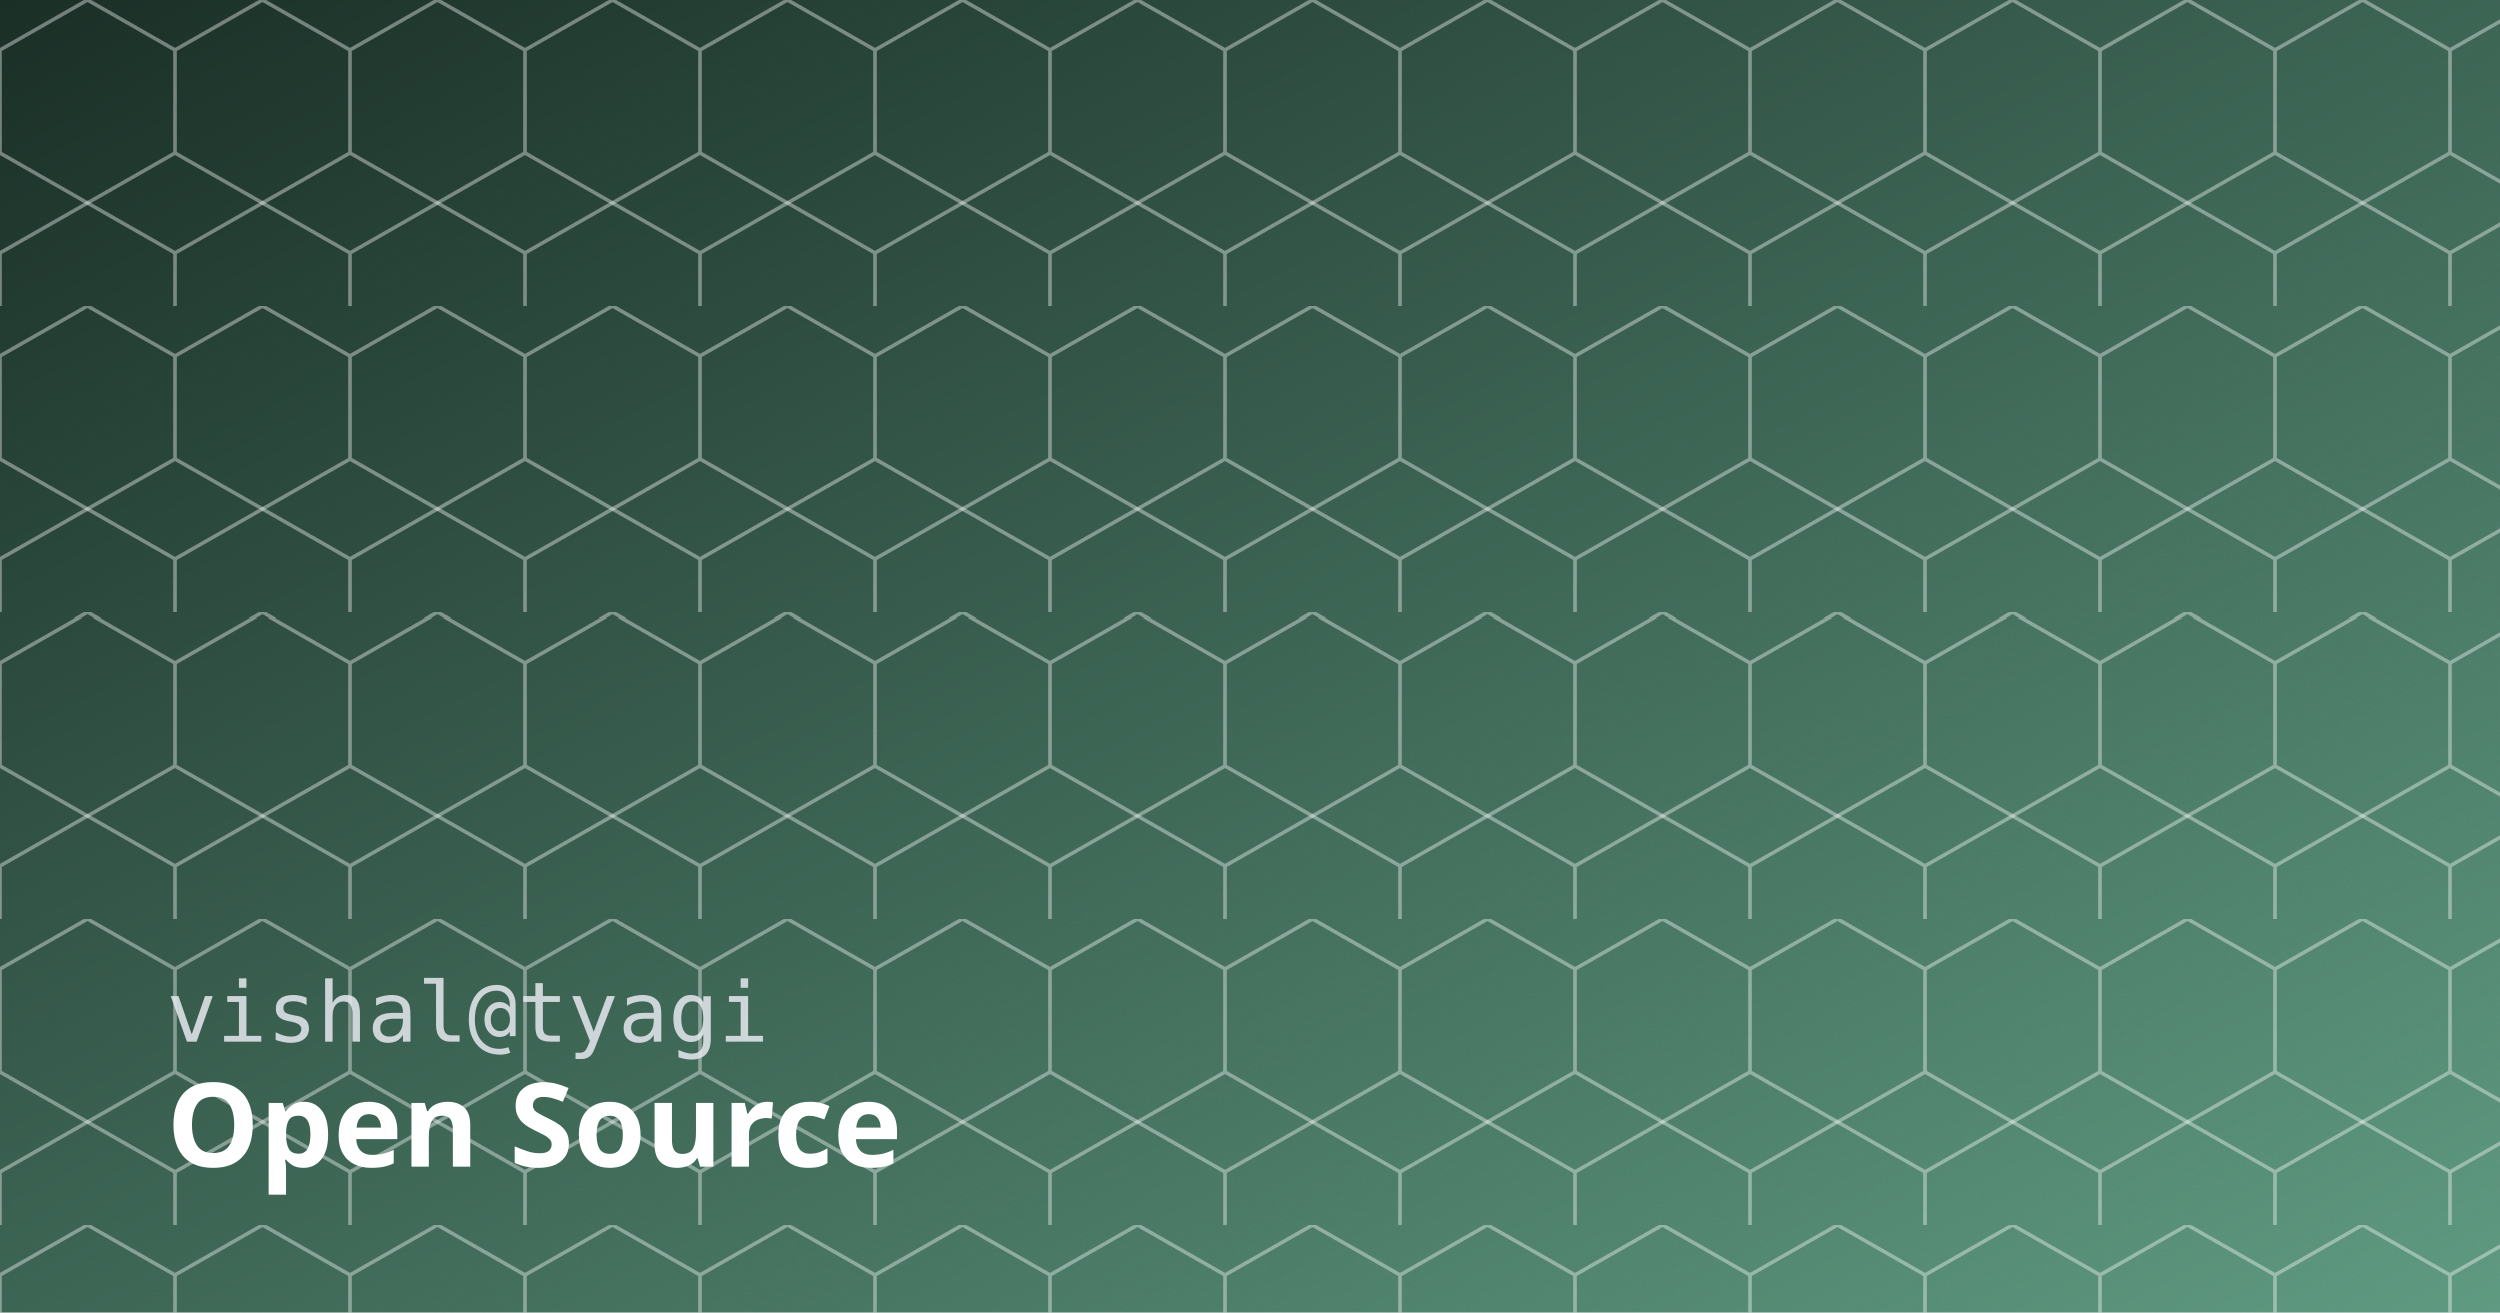
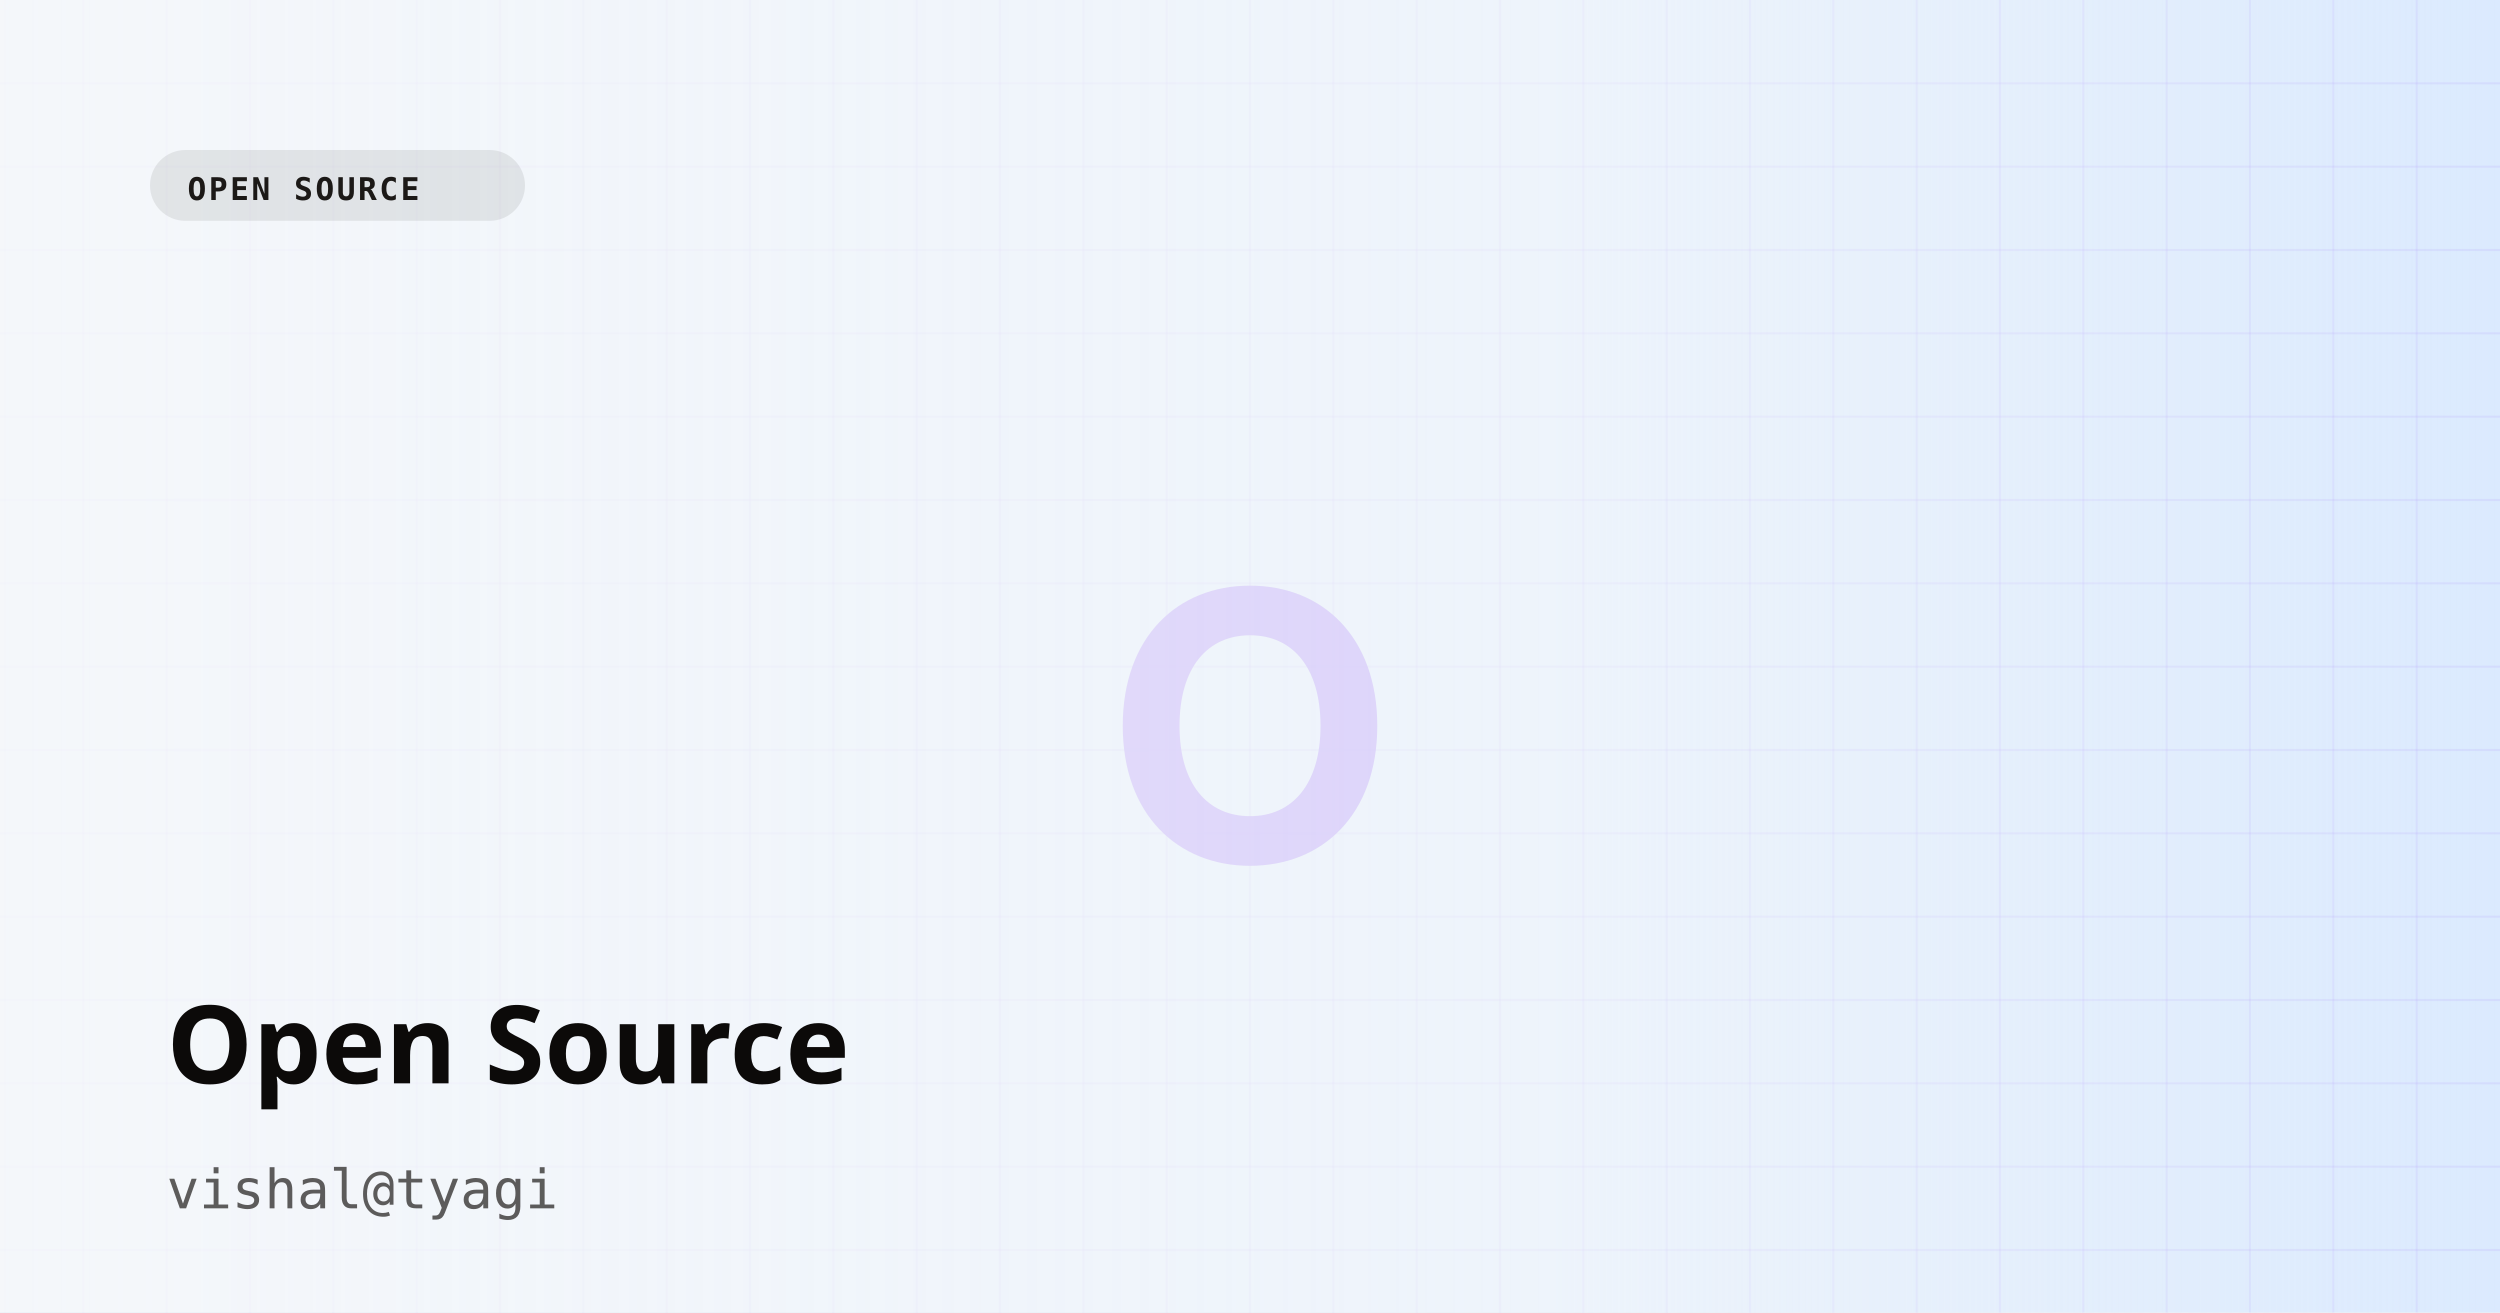
<svg xmlns="http://www.w3.org/2000/svg" width="1200" height="630" viewBox="0 0 1200 630">
  <defs>
-     <linearGradient id="open-source-gradient" x1="0" y1="0" x2="1" y2="1">
-       <stop offset="0%" stop-color="#1a2e26" />
-       <stop offset="100%" stop-color="#5e9980" />
+     <linearGradient id="open-source-scrim" x1="0" y1="0" x2="1" y2="0">
+       <stop offset="0%" stop-color="#fafaf9" stop-opacity="0.82" />
+       <stop offset="62%" stop-color="#fafaf9" stop-opacity="0.6" />
+       <stop offset="100%" stop-color="#fafaf9" stop-opacity="0" />
    </linearGradient>
-     <pattern id="open-source-pattern" width="84" height="147" patternUnits="userSpaceOnUse">
-       <path d="M42 0L84 24V73.5L42 97.5L0 73.5V24Z" fill="none" stroke="white" stroke-opacity="0.38" stroke-width="1.75" />
-       <path d="M42 97.5L84 121.5V171L42 195L0 171V121.5Z" fill="none" stroke="white" stroke-opacity="0.38" stroke-width="1.75" />
-     </pattern>
-     <filter id="open-source-grain">
-       <feTurbulence type="fractalNoise" baseFrequency="0.9" numOctaves="2" stitchTiles="stitch" />
-     </filter>
  </defs>
-   <rect width="1200" height="630" fill="url(#open-source-gradient)" />
-   <rect width="1200" height="630" fill="url(#open-source-pattern)" />
-   <rect width="1200" height="630" filter="url(#open-source-grain)" opacity="0.06" style="mix-blend-mode:overlay" />
-   <text x="80" y="500" font-family="monospace" font-size="40" fill="#e6e9ef" opacity="0.85">vishal@tyagi</text>
-   <text x="80" y="560" font-family="sans-serif" font-size="56" font-weight="700" fill="#ffffff">Open Source</text>
+   <rect width="1200" height="630" fill="#dbeafe" />
+   <g>
+     <line x1="40" y1="0" x2="40" y2="630" stroke="#a78bfa" stroke-width="1" opacity="0.15" />
+     <line x1="80" y1="0" x2="80" y2="630" stroke="#a78bfa" stroke-width="1" opacity="0.15" />
+     <line x1="120" y1="0" x2="120" y2="630" stroke="#a78bfa" stroke-width="1" opacity="0.15" />
+     <line x1="160" y1="0" x2="160" y2="630" stroke="#a78bfa" stroke-width="1" opacity="0.15" />
+     <line x1="200" y1="0" x2="200" y2="630" stroke="#a78bfa" stroke-width="1" opacity="0.15" />
+     <line x1="240" y1="0" x2="240" y2="630" stroke="#a78bfa" stroke-width="1" opacity="0.15" />
+     <line x1="280" y1="0" x2="280" y2="630" stroke="#a78bfa" stroke-width="1" opacity="0.15" />
+     <line x1="320" y1="0" x2="320" y2="630" stroke="#a78bfa" stroke-width="1" opacity="0.15" />
+     <line x1="360" y1="0" x2="360" y2="630" stroke="#a78bfa" stroke-width="1" opacity="0.15" />
+     <line x1="400" y1="0" x2="400" y2="630" stroke="#a78bfa" stroke-width="1" opacity="0.15" />
+     <line x1="440" y1="0" x2="440" y2="630" stroke="#a78bfa" stroke-width="1" opacity="0.15" />
+     <line x1="480" y1="0" x2="480" y2="630" stroke="#a78bfa" stroke-width="1" opacity="0.15" />
+     <line x1="520" y1="0" x2="520" y2="630" stroke="#a78bfa" stroke-width="1" opacity="0.15" />
+     <line x1="560" y1="0" x2="560" y2="630" stroke="#a78bfa" stroke-width="1" opacity="0.15" />
+     <line x1="600" y1="0" x2="600" y2="630" stroke="#a78bfa" stroke-width="1" opacity="0.15" />
+     <line x1="640" y1="0" x2="640" y2="630" stroke="#a78bfa" stroke-width="1" opacity="0.15" />
+     <line x1="680" y1="0" x2="680" y2="630" stroke="#a78bfa" stroke-width="1" opacity="0.15" />
+     <line x1="720" y1="0" x2="720" y2="630" stroke="#a78bfa" stroke-width="1" opacity="0.15" />
+     <line x1="760" y1="0" x2="760" y2="630" stroke="#a78bfa" stroke-width="1" opacity="0.15" />
+     <line x1="800" y1="0" x2="800" y2="630" stroke="#a78bfa" stroke-width="1" opacity="0.15" />
+     <line x1="840" y1="0" x2="840" y2="630" stroke="#a78bfa" stroke-width="1" opacity="0.15" />
+     <line x1="880" y1="0" x2="880" y2="630" stroke="#a78bfa" stroke-width="1" opacity="0.15" />
+     <line x1="920" y1="0" x2="920" y2="630" stroke="#a78bfa" stroke-width="1" opacity="0.15" />
+     <line x1="960" y1="0" x2="960" y2="630" stroke="#a78bfa" stroke-width="1" opacity="0.15" />
+     <line x1="1000" y1="0" x2="1000" y2="630" stroke="#a78bfa" stroke-width="1" opacity="0.15" />
+     <line x1="1040" y1="0" x2="1040" y2="630" stroke="#a78bfa" stroke-width="1" opacity="0.15" />
+     <line x1="1080" y1="0" x2="1080" y2="630" stroke="#a78bfa" stroke-width="1" opacity="0.15" />
+     <line x1="1120" y1="0" x2="1120" y2="630" stroke="#a78bfa" stroke-width="1" opacity="0.15" />
+     <line x1="1160" y1="0" x2="1160" y2="630" stroke="#a78bfa" stroke-width="1" opacity="0.15" />
+     <line x1="0" y1="40" x2="1200" y2="40" stroke="#a78bfa" stroke-width="1" opacity="0.15" />
+     <line x1="0" y1="80" x2="1200" y2="80" stroke="#a78bfa" stroke-width="1" opacity="0.15" />
+     <line x1="0" y1="120" x2="1200" y2="120" stroke="#a78bfa" stroke-width="1" opacity="0.15" />
+     <line x1="0" y1="160" x2="1200" y2="160" stroke="#a78bfa" stroke-width="1" opacity="0.15" />
+     <line x1="0" y1="200" x2="1200" y2="200" stroke="#a78bfa" stroke-width="1" opacity="0.15" />
+     <line x1="0" y1="240" x2="1200" y2="240" stroke="#a78bfa" stroke-width="1" opacity="0.15" />
+     <line x1="0" y1="280" x2="1200" y2="280" stroke="#a78bfa" stroke-width="1" opacity="0.15" />
+     <line x1="0" y1="320" x2="1200" y2="320" stroke="#a78bfa" stroke-width="1" opacity="0.15" />
+     <line x1="0" y1="360" x2="1200" y2="360" stroke="#a78bfa" stroke-width="1" opacity="0.15" />
+     <line x1="0" y1="400" x2="1200" y2="400" stroke="#a78bfa" stroke-width="1" opacity="0.15" />
+     <line x1="0" y1="440" x2="1200" y2="440" stroke="#a78bfa" stroke-width="1" opacity="0.15" />
+     <line x1="0" y1="480" x2="1200" y2="480" stroke="#a78bfa" stroke-width="1" opacity="0.15" />
+     <line x1="0" y1="520" x2="1200" y2="520" stroke="#a78bfa" stroke-width="1" opacity="0.15" />
+     <line x1="0" y1="560" x2="1200" y2="560" stroke="#a78bfa" stroke-width="1" opacity="0.15" />
+     <line x1="0" y1="600" x2="1200" y2="600" stroke="#a78bfa" stroke-width="1" opacity="0.15" />
+   </g>
+   <text x="50%" y="55%" dominant-baseline="middle" text-anchor="middle" fill="#a78bfa" font-family="system-ui, -apple-system, sans-serif" font-size="180" font-weight="bold" opacity="0.85">O</text>
+   <rect width="1200" height="630" fill="url(#open-source-scrim)" />
+   <rect x="72" y="72" width="180" height="34" rx="17" fill="#0c0a09" fill-opacity="0.08" />
+   <text x="90" y="96" font-family="monospace" font-size="15" font-weight="600" letter-spacing="0.08em" fill="#1c1917">OPEN SOURCE</text>
+   <text font-family="sans-serif" font-size="52" font-weight="700" fill="#0c0a09">
+     <tspan x="80" y="520">Open Source</tspan>
+   </text>
+   <text x="80" y="580" font-family="monospace" font-size="26" fill="#1c1917" opacity="0.7">vishal@tyagi</text>
</svg>
